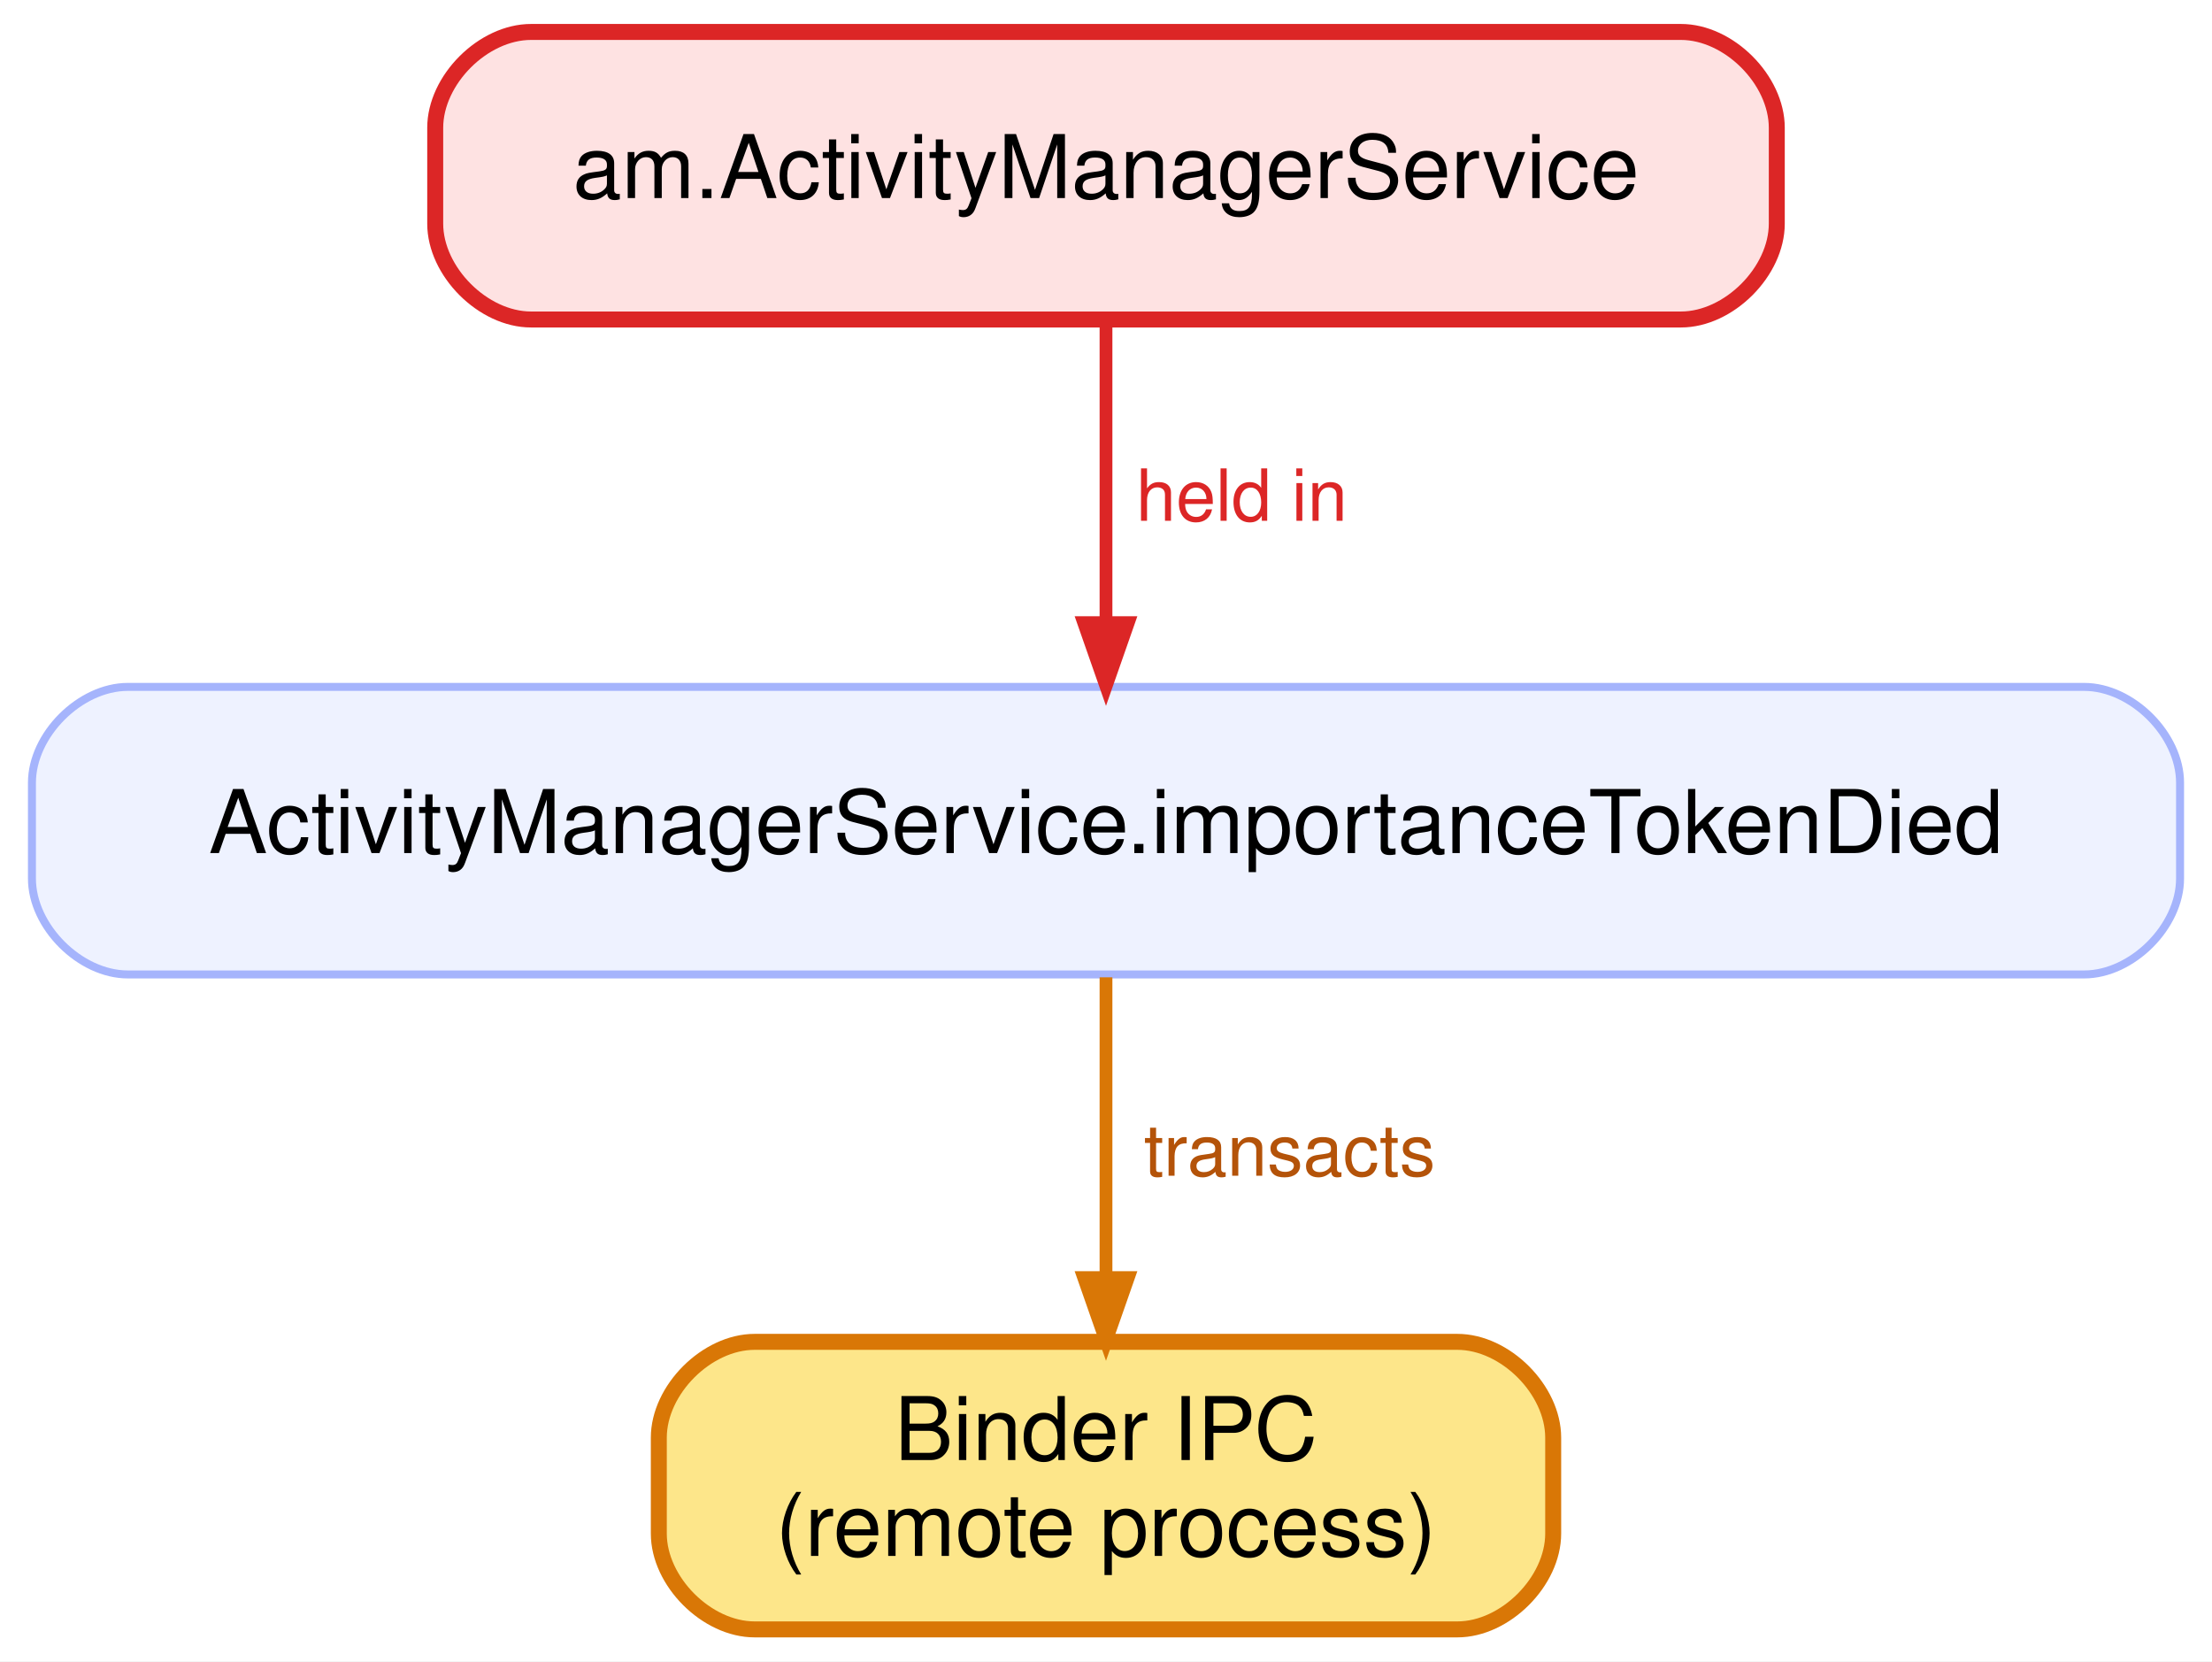
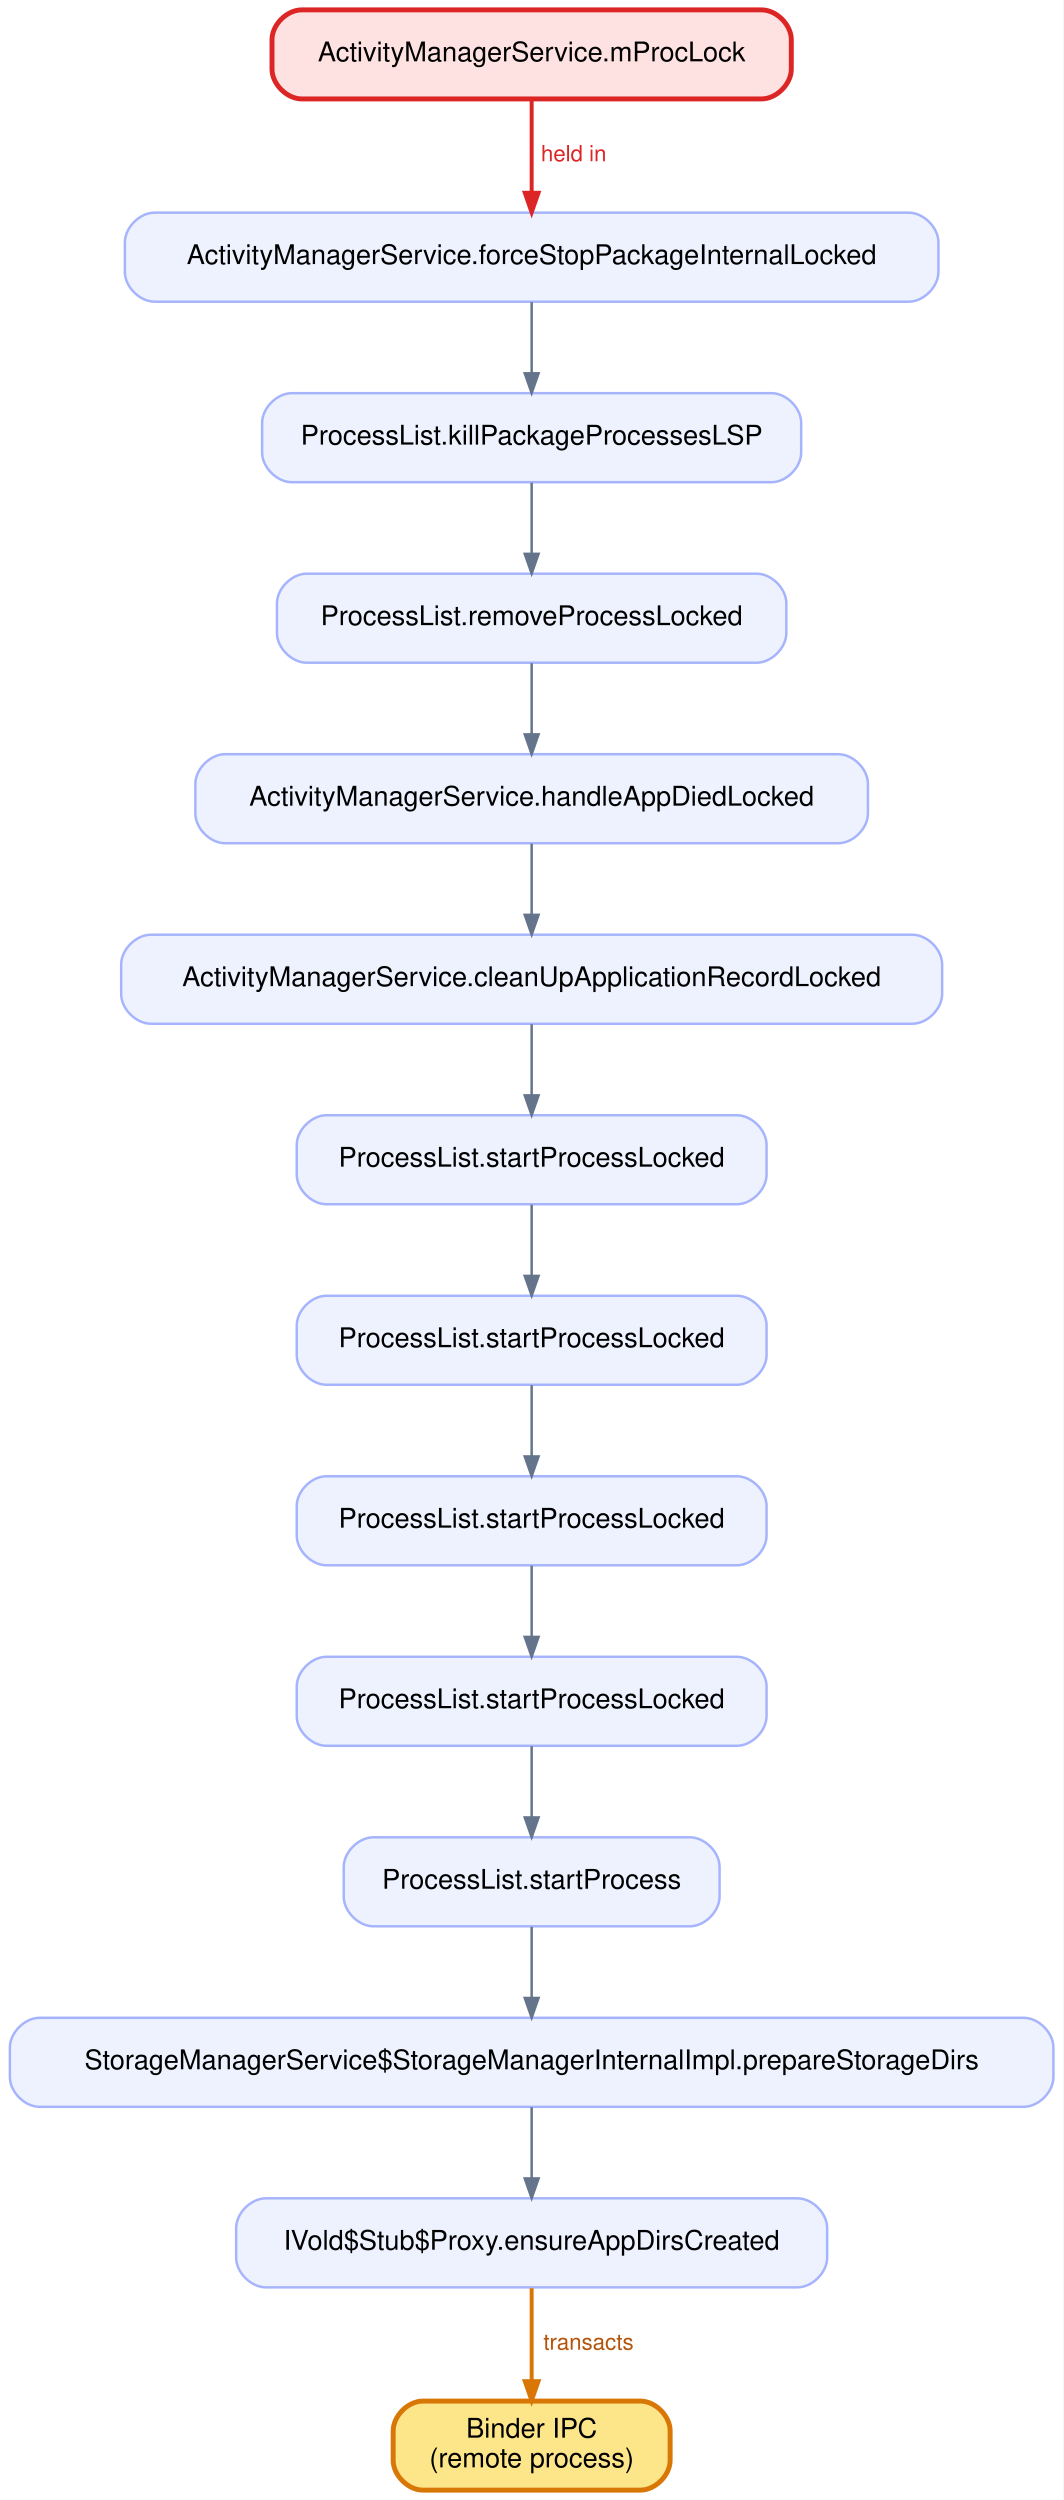
- <svg xmlns="http://www.w3.org/2000/svg" width="277pt" height="208pt" viewBox="0.00 0.00 277.00 208.00">
-   <g id="graph0" class="graph" transform="scale(1 1) rotate(0) translate(4 204)">
-     <polygon fill="white" stroke="transparent" points="-4,4 -4,-204 273,-204 273,4 -4,4" />
+ <svg xmlns="http://www.w3.org/2000/svg" width="430pt" height="1011pt" viewBox="0.00 0.00 430.00 1011.00">
+   <g id="graph0" class="graph" transform="scale(1 1) rotate(0) translate(4 1007)">
+     <polygon fill="white" stroke="transparent" points="-4,4 -4,-1007 426,-1007 426,4 -4,4" />
    <g id="node1" class="node">
-       <path fill="#eef2ff" stroke="#a5b4fc" d="M257,-118C257,-118 12,-118 12,-118 6,-118 0,-112 0,-106 0,-106 0,-94 0,-94 0,-88 6,-82 12,-82 12,-82 257,-82 257,-82 263,-82 269,-88 269,-94 269,-94 269,-106 269,-106 269,-112 263,-118 257,-118" />
-       <text text-anchor="middle" x="134.5" y="-97.2" font-family="Helvetica,sans-Serif" font-size="11.00">ActivityManagerService.importanceTokenDied</text>
+       <path fill="#eef2ff" stroke="#a5b4fc" d="M363.5,-921C363.5,-921 58.5,-921 58.5,-921 52.5,-921 46.5,-915 46.5,-909 46.5,-909 46.5,-897 46.5,-897 46.5,-891 52.5,-885 58.5,-885 58.5,-885 363.5,-885 363.5,-885 369.5,-885 375.5,-891 375.5,-897 375.5,-897 375.5,-909 375.5,-909 375.5,-915 369.5,-921 363.5,-921" />
+       <text text-anchor="middle" x="211" y="-900.2" font-family="Helvetica,sans-Serif" font-size="11.00">ActivityManagerService.forceStopPackageInternalLocked</text>
    </g>
    <g id="node2" class="node">
-       <path fill="#fde68a" stroke="#d97706" stroke-width="2" d="M178.5,-36C178.5,-36 90.5,-36 90.5,-36 84.5,-36 78.5,-30 78.5,-24 78.5,-24 78.5,-12 78.5,-12 78.5,-6 84.5,0 90.5,0 90.5,0 178.5,0 178.5,0 184.5,0 190.5,-6 190.5,-12 190.5,-12 190.5,-24 190.5,-24 190.5,-30 184.5,-36 178.5,-36" />
-       <text text-anchor="middle" x="134.5" y="-21.2" font-family="Helvetica,sans-Serif" font-size="11.00">Binder IPC</text>
-       <text text-anchor="middle" x="134.5" y="-9.2" font-family="Helvetica,sans-Serif" font-size="11.00">(remote process)</text>
+       <path fill="#eef2ff" stroke="#a5b4fc" d="M308,-848C308,-848 114,-848 114,-848 108,-848 102,-842 102,-836 102,-836 102,-824 102,-824 102,-818 108,-812 114,-812 114,-812 308,-812 308,-812 314,-812 320,-818 320,-824 320,-824 320,-836 320,-836 320,-842 314,-848 308,-848" />
+       <text text-anchor="middle" x="211" y="-827.2" font-family="Helvetica,sans-Serif" font-size="11.00">ProcessList.killPackageProcessesLSP</text>
    </g>
    <g id="edge2" class="edge">
-       <path fill="none" stroke="#d97706" stroke-width="1.6" d="M134.5,-81.64C134.5,-70.66 134.5,-56.29 134.5,-44.09" />
-       <polygon fill="#d97706" stroke="#d97706" stroke-width="1.6" points="137.3,-44.05 134.5,-36.05 131.7,-44.05 137.3,-44.05" />
-       <text text-anchor="middle" x="157.5" y="-56.8" font-family="Helvetica,sans-Serif" font-size="9.00" fill="#b45309"> transacts</text>
+       <path fill="none" stroke="#64748b" d="M211,-884.81C211,-876.18 211,-865.56 211,-856.03" />
+       <polygon fill="#64748b" stroke="#64748b" points="213.8,-856.03 211,-848.03 208.2,-856.03 213.8,-856.03" />
    </g>
    <g id="node3" class="node">
-       <path fill="#fee2e2" stroke="#dc2626" stroke-width="2" d="M206.5,-200C206.5,-200 62.5,-200 62.5,-200 56.5,-200 50.5,-194 50.5,-188 50.5,-188 50.5,-176 50.5,-176 50.5,-170 56.5,-164 62.5,-164 62.5,-164 206.5,-164 206.5,-164 212.5,-164 218.5,-170 218.5,-176 218.5,-176 218.5,-188 218.5,-188 218.5,-194 212.5,-200 206.5,-200" />
-       <text text-anchor="middle" x="134.5" y="-179.2" font-family="Helvetica,sans-Serif" font-size="11.00">am.ActivityManagerService</text>
+       <path fill="#eef2ff" stroke="#a5b4fc" d="M302,-775C302,-775 120,-775 120,-775 114,-775 108,-769 108,-763 108,-763 108,-751 108,-751 108,-745 114,-739 120,-739 120,-739 302,-739 302,-739 308,-739 314,-745 314,-751 314,-751 314,-763 314,-763 314,-769 308,-775 302,-775" />
+       <text text-anchor="middle" x="211" y="-754.2" font-family="Helvetica,sans-Serif" font-size="11.00">ProcessList.removeProcessLocked</text>
+     </g>
+     <g id="edge3" class="edge">
+       <path fill="none" stroke="#64748b" d="M211,-811.81C211,-803.18 211,-792.56 211,-783.03" />
+       <polygon fill="#64748b" stroke="#64748b" points="213.8,-783.03 211,-775.03 208.2,-783.03 213.8,-783.03" />
+     </g>
+     <g id="node4" class="node">
+       <path fill="#eef2ff" stroke="#a5b4fc" d="M335,-702C335,-702 87,-702 87,-702 81,-702 75,-696 75,-690 75,-690 75,-678 75,-678 75,-672 81,-666 87,-666 87,-666 335,-666 335,-666 341,-666 347,-672 347,-678 347,-678 347,-690 347,-690 347,-696 341,-702 335,-702" />
+       <text text-anchor="middle" x="211" y="-681.2" font-family="Helvetica,sans-Serif" font-size="11.00">ActivityManagerService.handleAppDiedLocked</text>
+     </g>
+     <g id="edge4" class="edge">
+       <path fill="none" stroke="#64748b" d="M211,-738.81C211,-730.18 211,-719.56 211,-710.03" />
+       <polygon fill="#64748b" stroke="#64748b" points="213.8,-710.03 211,-702.03 208.2,-710.03 213.8,-710.03" />
+     </g>
+     <g id="node5" class="node">
+       <path fill="#eef2ff" stroke="#a5b4fc" d="M365,-629C365,-629 57,-629 57,-629 51,-629 45,-623 45,-617 45,-617 45,-605 45,-605 45,-599 51,-593 57,-593 57,-593 365,-593 365,-593 371,-593 377,-599 377,-605 377,-605 377,-617 377,-617 377,-623 371,-629 365,-629" />
+       <text text-anchor="middle" x="211" y="-608.2" font-family="Helvetica,sans-Serif" font-size="11.00">ActivityManagerService.cleanUpApplicationRecordLocked</text>
+     </g>
+     <g id="edge5" class="edge">
+       <path fill="none" stroke="#64748b" d="M211,-665.81C211,-657.18 211,-646.56 211,-637.03" />
+       <polygon fill="#64748b" stroke="#64748b" points="213.8,-637.03 211,-629.03 208.2,-637.03 213.8,-637.03" />
+     </g>
+     <g id="node6" class="node">
+       <path fill="#eef2ff" stroke="#a5b4fc" d="M294,-556C294,-556 128,-556 128,-556 122,-556 116,-550 116,-544 116,-544 116,-532 116,-532 116,-526 122,-520 128,-520 128,-520 294,-520 294,-520 300,-520 306,-526 306,-532 306,-532 306,-544 306,-544 306,-550 300,-556 294,-556" />
+       <text text-anchor="middle" x="211" y="-535.2" font-family="Helvetica,sans-Serif" font-size="11.00">ProcessList.startProcessLocked</text>
+     </g>
+     <g id="edge6" class="edge">
+       <path fill="none" stroke="#64748b" d="M211,-592.81C211,-584.18 211,-573.56 211,-564.03" />
+       <polygon fill="#64748b" stroke="#64748b" points="213.8,-564.03 211,-556.03 208.2,-564.03 213.8,-564.03" />
+     </g>
+     <g id="node7" class="node">
+       <path fill="#eef2ff" stroke="#a5b4fc" d="M294,-483C294,-483 128,-483 128,-483 122,-483 116,-477 116,-471 116,-471 116,-459 116,-459 116,-453 122,-447 128,-447 128,-447 294,-447 294,-447 300,-447 306,-453 306,-459 306,-459 306,-471 306,-471 306,-477 300,-483 294,-483" />
+       <text text-anchor="middle" x="211" y="-462.2" font-family="Helvetica,sans-Serif" font-size="11.00">ProcessList.startProcessLocked</text>
+     </g>
+     <g id="edge7" class="edge">
+       <path fill="none" stroke="#64748b" d="M211,-519.81C211,-511.18 211,-500.56 211,-491.03" />
+       <polygon fill="#64748b" stroke="#64748b" points="213.8,-491.03 211,-483.03 208.2,-491.03 213.8,-491.03" />
+     </g>
+     <g id="node8" class="node">
+       <path fill="#eef2ff" stroke="#a5b4fc" d="M294,-410C294,-410 128,-410 128,-410 122,-410 116,-404 116,-398 116,-398 116,-386 116,-386 116,-380 122,-374 128,-374 128,-374 294,-374 294,-374 300,-374 306,-380 306,-386 306,-386 306,-398 306,-398 306,-404 300,-410 294,-410" />
+       <text text-anchor="middle" x="211" y="-389.2" font-family="Helvetica,sans-Serif" font-size="11.00">ProcessList.startProcessLocked</text>
+     </g>
+     <g id="edge8" class="edge">
+       <path fill="none" stroke="#64748b" d="M211,-446.81C211,-438.18 211,-427.56 211,-418.03" />
+       <polygon fill="#64748b" stroke="#64748b" points="213.8,-418.03 211,-410.03 208.2,-418.03 213.8,-418.03" />
+     </g>
+     <g id="node9" class="node">
+       <path fill="#eef2ff" stroke="#a5b4fc" d="M294,-337C294,-337 128,-337 128,-337 122,-337 116,-331 116,-325 116,-325 116,-313 116,-313 116,-307 122,-301 128,-301 128,-301 294,-301 294,-301 300,-301 306,-307 306,-313 306,-313 306,-325 306,-325 306,-331 300,-337 294,-337" />
+       <text text-anchor="middle" x="211" y="-316.2" font-family="Helvetica,sans-Serif" font-size="11.00">ProcessList.startProcessLocked</text>
+     </g>
+     <g id="edge9" class="edge">
+       <path fill="none" stroke="#64748b" d="M211,-373.81C211,-365.18 211,-354.56 211,-345.03" />
+       <polygon fill="#64748b" stroke="#64748b" points="213.8,-345.03 211,-337.03 208.2,-345.03 213.8,-345.03" />
+     </g>
+     <g id="node10" class="node">
+       <path fill="#eef2ff" stroke="#a5b4fc" d="M275,-264C275,-264 147,-264 147,-264 141,-264 135,-258 135,-252 135,-252 135,-240 135,-240 135,-234 141,-228 147,-228 147,-228 275,-228 275,-228 281,-228 287,-234 287,-240 287,-240 287,-252 287,-252 287,-258 281,-264 275,-264" />
+       <text text-anchor="middle" x="211" y="-243.2" font-family="Helvetica,sans-Serif" font-size="11.00">ProcessList.startProcess</text>
+     </g>
+     <g id="edge10" class="edge">
+       <path fill="none" stroke="#64748b" d="M211,-300.81C211,-292.18 211,-281.56 211,-272.03" />
+       <polygon fill="#64748b" stroke="#64748b" points="213.8,-272.03 211,-264.03 208.2,-272.03 213.8,-272.03" />
+     </g>
+     <g id="node11" class="node">
+       <path fill="#eef2ff" stroke="#a5b4fc" d="M410,-191C410,-191 12,-191 12,-191 6,-191 0,-185 0,-179 0,-179 0,-167 0,-167 0,-161 6,-155 12,-155 12,-155 410,-155 410,-155 416,-155 422,-161 422,-167 422,-167 422,-179 422,-179 422,-185 416,-191 410,-191" />
+       <text text-anchor="middle" x="211" y="-170.2" font-family="Helvetica,sans-Serif" font-size="11.00">StorageManagerService$StorageManagerInternalImpl.prepareStorageDirs</text>
+     </g>
+     <g id="edge11" class="edge">
+       <path fill="none" stroke="#64748b" d="M211,-227.81C211,-219.18 211,-208.56 211,-199.03" />
+       <polygon fill="#64748b" stroke="#64748b" points="213.8,-199.03 211,-191.03 208.2,-199.03 213.8,-199.03" />
+     </g>
+     <g id="node12" class="node">
+       <path fill="#eef2ff" stroke="#a5b4fc" d="M318.5,-118C318.5,-118 103.5,-118 103.5,-118 97.5,-118 91.5,-112 91.5,-106 91.5,-106 91.5,-94 91.5,-94 91.5,-88 97.5,-82 103.5,-82 103.5,-82 318.5,-82 318.5,-82 324.5,-82 330.5,-88 330.5,-94 330.5,-94 330.5,-106 330.5,-106 330.5,-112 324.5,-118 318.5,-118" />
+       <text text-anchor="middle" x="211" y="-97.2" font-family="Helvetica,sans-Serif" font-size="11.00">IVold$Stub$Proxy.ensureAppDirsCreated</text>
+     </g>
+     <g id="edge12" class="edge">
+       <path fill="none" stroke="#64748b" d="M211,-154.81C211,-146.18 211,-135.56 211,-126.03" />
+       <polygon fill="#64748b" stroke="#64748b" points="213.8,-126.03 211,-118.03 208.2,-126.03 213.8,-126.03" />
+     </g>
+     <g id="node13" class="node">
+       <path fill="#fde68a" stroke="#d97706" stroke-width="2" d="M255,-36C255,-36 167,-36 167,-36 161,-36 155,-30 155,-24 155,-24 155,-12 155,-12 155,-6 161,0 167,0 167,0 255,0 255,0 261,0 267,-6 267,-12 267,-12 267,-24 267,-24 267,-30 261,-36 255,-36" />
+       <text text-anchor="middle" x="211" y="-21.2" font-family="Helvetica,sans-Serif" font-size="11.00">Binder IPC</text>
+       <text text-anchor="middle" x="211" y="-9.2" font-family="Helvetica,sans-Serif" font-size="11.00">(remote process)</text>
+     </g>
+     <g id="edge13" class="edge">
+       <path fill="none" stroke="#d97706" stroke-width="1.6" d="M211,-81.64C211,-70.66 211,-56.29 211,-44.09" />
+       <polygon fill="#d97706" stroke="#d97706" stroke-width="1.6" points="213.8,-44.05 211,-36.05 208.2,-44.05 213.8,-44.05" />
+       <text text-anchor="middle" x="234" y="-56.8" font-family="Helvetica,sans-Serif" font-size="9.00" fill="#b45309"> transacts</text>
+     </g>
+     <g id="node14" class="node">
+       <path fill="#fee2e2" stroke="#dc2626" stroke-width="2" d="M304,-1003C304,-1003 118,-1003 118,-1003 112,-1003 106,-997 106,-991 106,-991 106,-979 106,-979 106,-973 112,-967 118,-967 118,-967 304,-967 304,-967 310,-967 316,-973 316,-979 316,-979 316,-991 316,-991 316,-997 310,-1003 304,-1003" />
+       <text text-anchor="middle" x="211" y="-982.2" font-family="Helvetica,sans-Serif" font-size="11.00">ActivityManagerService.mProcLock</text>
    </g>
    <g id="edge1" class="edge">
-       <path fill="none" stroke="#dc2626" stroke-width="1.6" d="M134.5,-163.64C134.5,-152.66 134.5,-138.29 134.5,-126.09" />
-       <polygon fill="#dc2626" stroke="#dc2626" stroke-width="1.6" points="137.3,-126.05 134.5,-118.05 131.7,-126.05 137.3,-126.05" />
-       <text text-anchor="middle" x="151.5" y="-138.8" font-family="Helvetica,sans-Serif" font-size="9.00" fill="#dc2626"> held in</text>
+       <path fill="none" stroke="#dc2626" stroke-width="1.6" d="M211,-966.64C211,-955.66 211,-941.29 211,-929.09" />
+       <polygon fill="#dc2626" stroke="#dc2626" stroke-width="1.6" points="213.8,-929.05 211,-921.05 208.2,-929.05 213.8,-929.05" />
+       <text text-anchor="middle" x="228" y="-941.8" font-family="Helvetica,sans-Serif" font-size="9.00" fill="#dc2626"> held in</text>
    </g>
  </g>
</svg>
